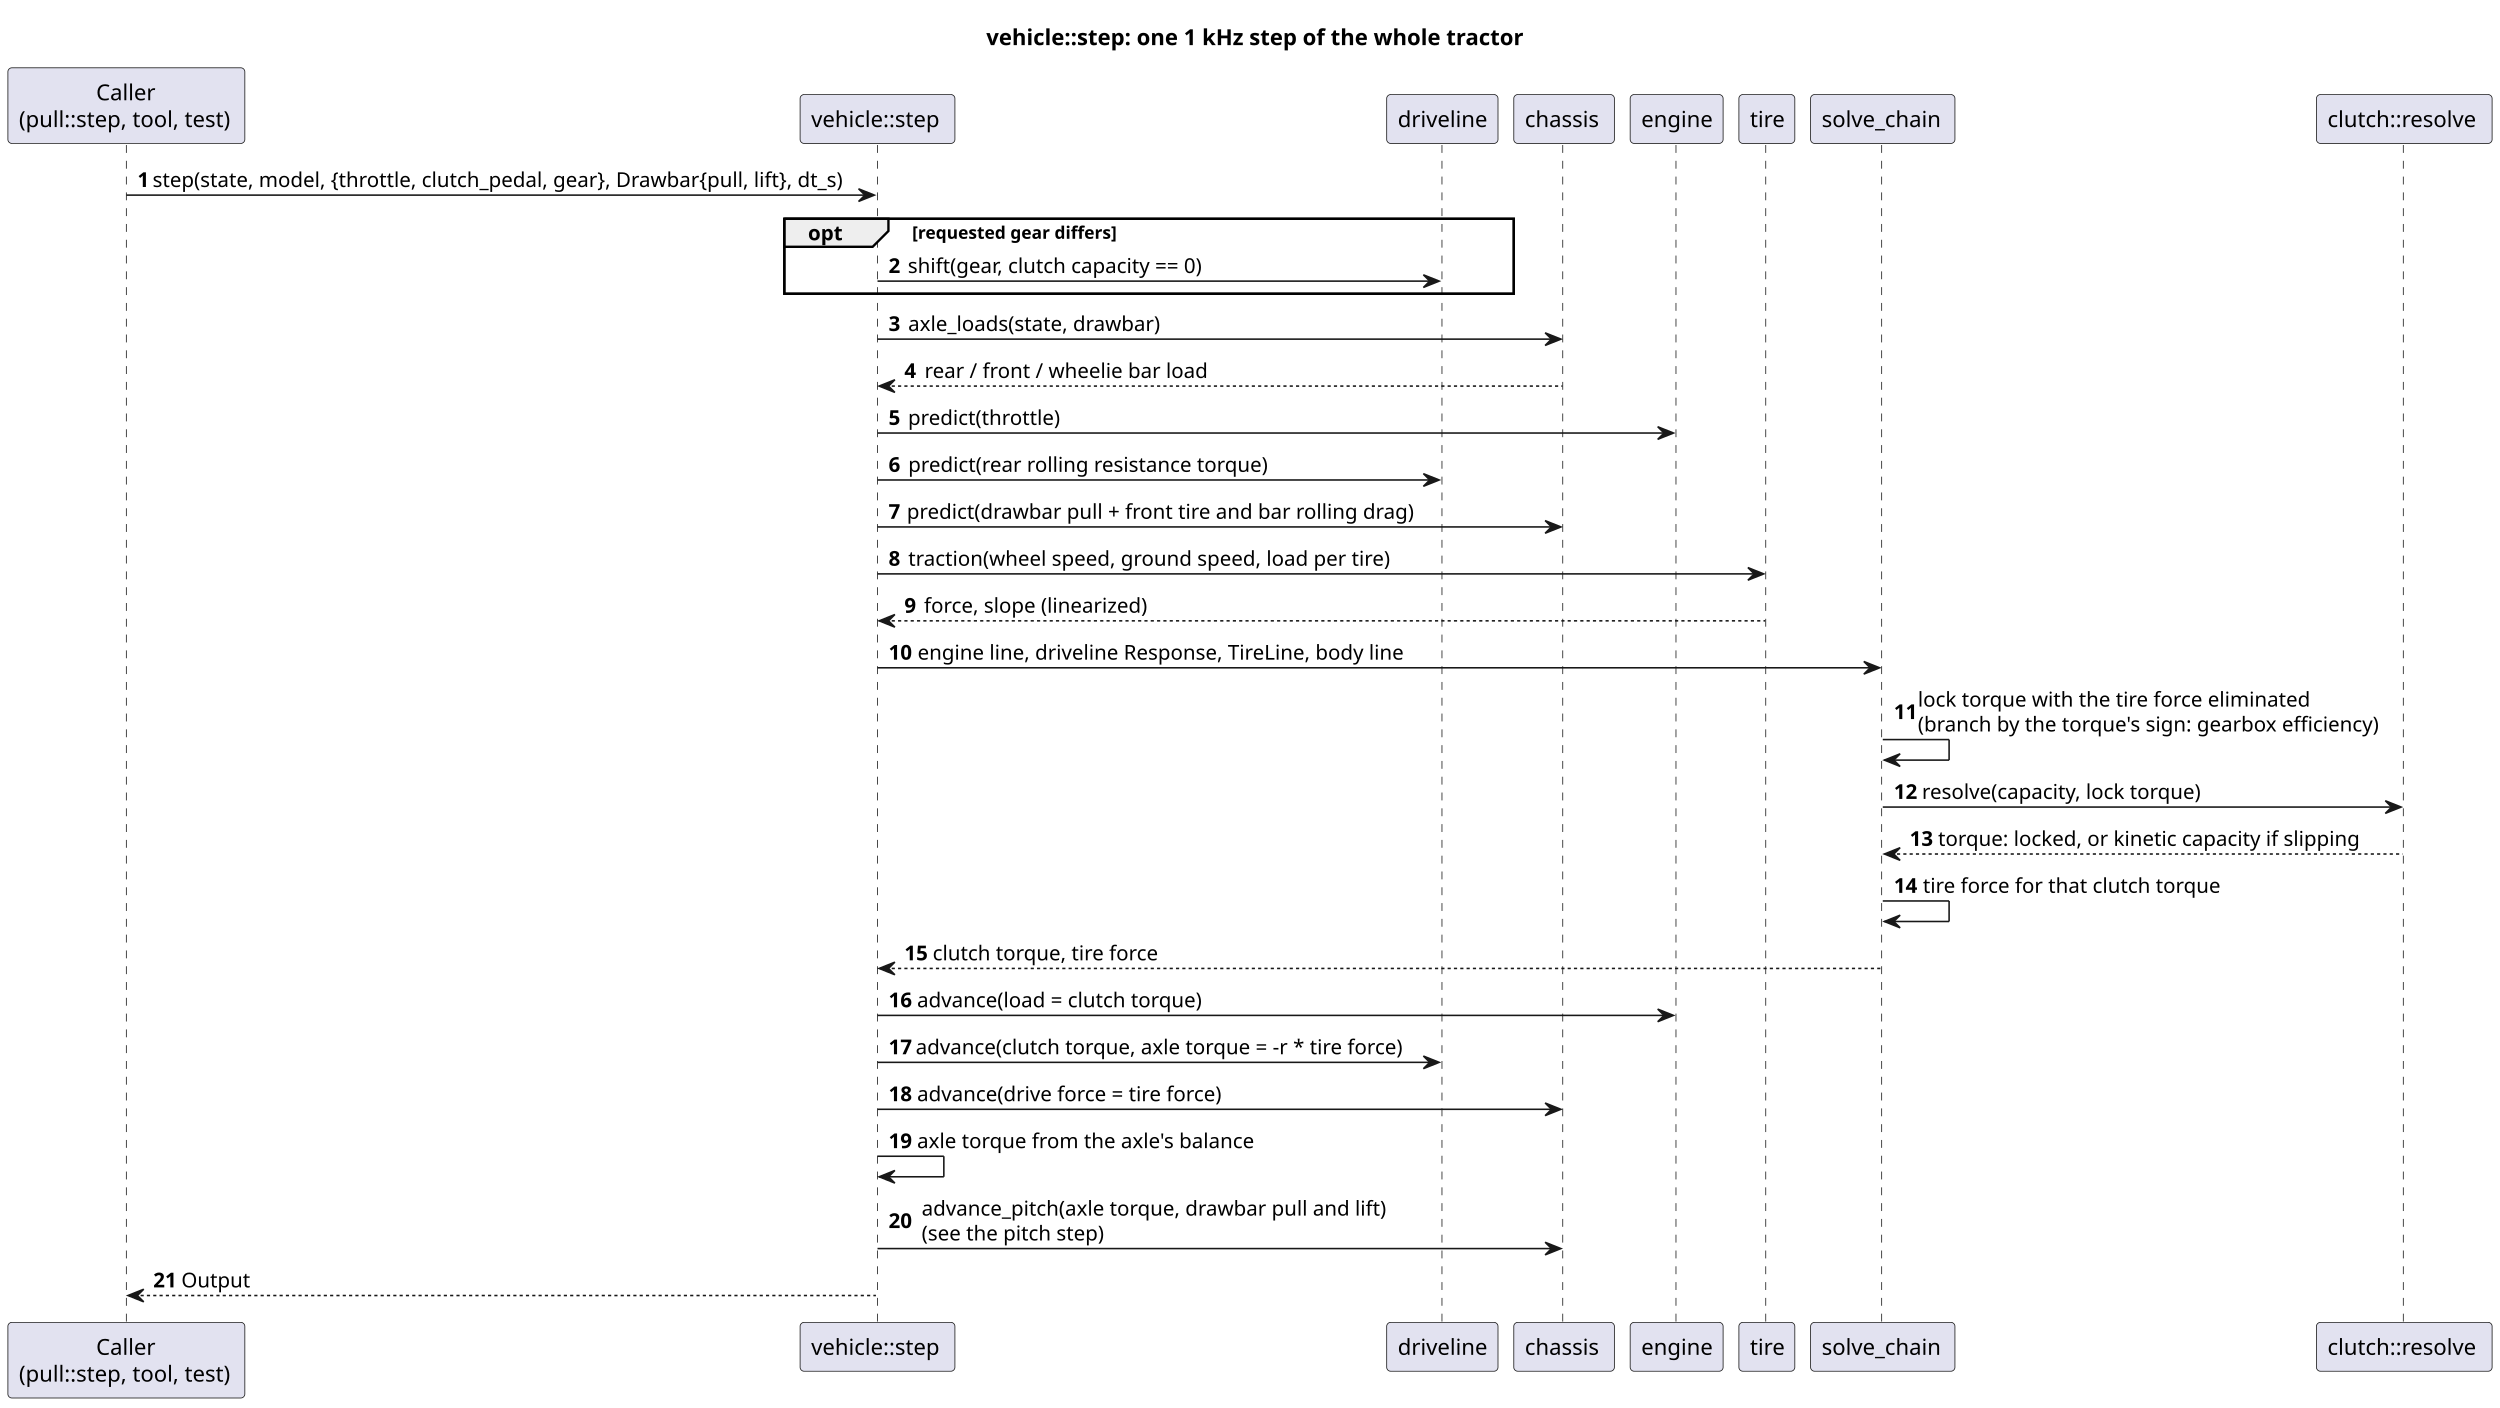
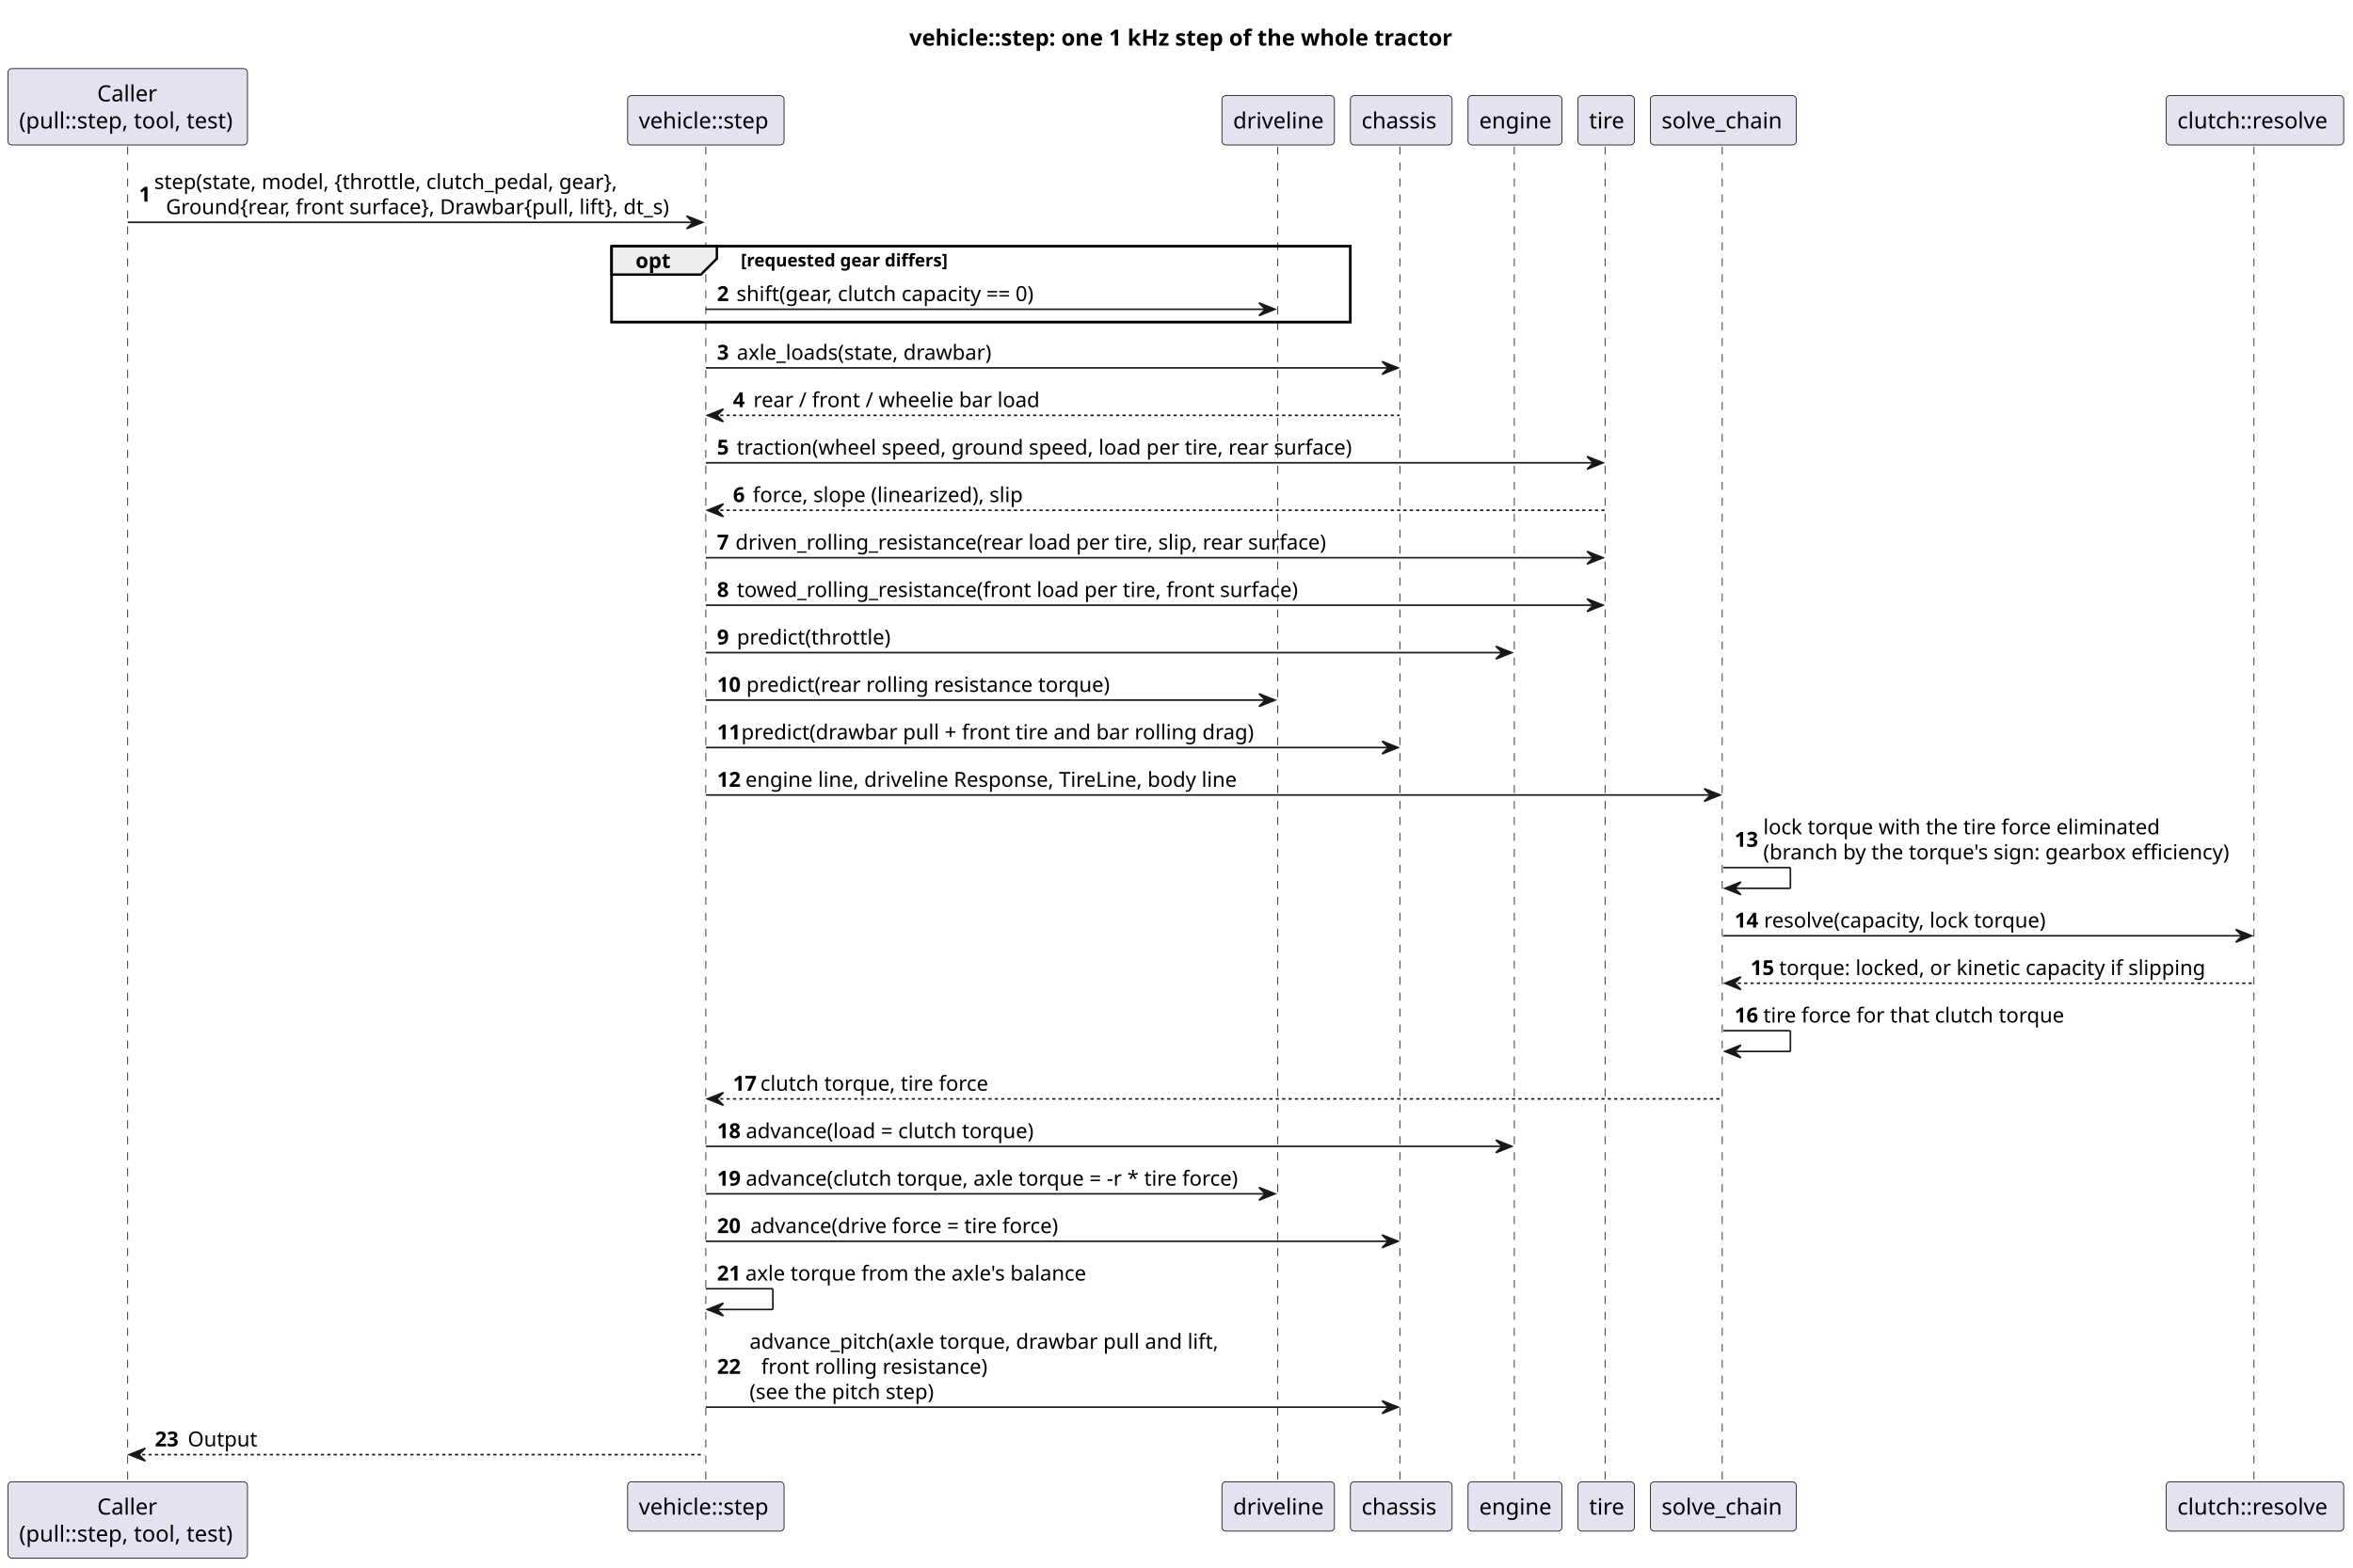
- <svg xmlns="http://www.w3.org/2000/svg" contentStyleType="text/css" height="891px" preserveAspectRatio="none" style="width:1583px;height:891px;background:#FFFFFF;" version="1.1" viewBox="0 0 1583 891" width="1583px" zoomAndPan="magnify">
+ <svg xmlns="http://www.w3.org/2000/svg" contentStyleType="text/css" height="982px" preserveAspectRatio="none" style="width:1474px;height:982px;background:#FFFFFF;" version="1.1" viewBox="0 0 1474 982" width="1474px" zoomAndPan="magnify">
  <defs />
  <g>
-     <text fill="#000000" font-family="sans-serif" font-size="14" font-weight="bold" lengthAdjust="spacing" textLength="332.992" x="624.503" y="28.562">vehicle::step: one 1 kHz step of the whole tractor</text>
-     <rect fill="none" height="47.459" style="stroke:#000000;stroke-width:1.5;" width="461.902" x="496.628" y="138.548" />
-     <line style="stroke:#181818;stroke-width:0.5;stroke-dasharray:5.0,5.0;" x1="80" x2="80" y1="91.818" y2="838.326" />
-     <line style="stroke:#181818;stroke-width:0.5;stroke-dasharray:5.0,5.0;" x1="555.628" x2="555.628" y1="91.818" y2="838.326" />
-     <line style="stroke:#181818;stroke-width:0.5;stroke-dasharray:5.0,5.0;" x1="913.052" x2="913.052" y1="91.818" y2="838.326" />
-     <line style="stroke:#181818;stroke-width:0.5;stroke-dasharray:5.0,5.0;" x1="989.53" x2="989.53" y1="91.818" y2="838.326" />
-     <line style="stroke:#181818;stroke-width:0.5;stroke-dasharray:5.0,5.0;" x1="1061.227" x2="1061.227" y1="91.818" y2="838.326" />
-     <line style="stroke:#181818;stroke-width:0.5;stroke-dasharray:5.0,5.0;" x1="1118.071" x2="1118.071" y1="91.818" y2="838.326" />
-     <line style="stroke:#181818;stroke-width:0.5;stroke-dasharray:5.0,5.0;" x1="1191.475" x2="1191.475" y1="91.818" y2="838.326" />
-     <line style="stroke:#181818;stroke-width:0.5;stroke-dasharray:5.0,5.0;" x1="1521.772" x2="1521.772" y1="91.818" y2="838.326" />
+     <text fill="#000000" font-family="sans-serif" font-size="14" font-weight="bold" lengthAdjust="spacing" textLength="332.992" x="569.596" y="28.562">vehicle::step: one 1 kHz step of the whole tractor</text>
+     <rect fill="none" height="47.459" style="stroke:#000000;stroke-width:1.5;" width="462.785" x="383.144" y="154.277" />
+     <line style="stroke:#181818;stroke-width:0.5;stroke-dasharray:5.0,5.0;" x1="80" x2="80" y1="91.818" y2="929.244" />
+     <line style="stroke:#181818;stroke-width:0.5;stroke-dasharray:5.0,5.0;" x1="442.144" x2="442.144" y1="91.818" y2="929.244" />
+     <line style="stroke:#181818;stroke-width:0.5;stroke-dasharray:5.0,5.0;" x1="800.451" x2="800.451" y1="91.818" y2="929.244" />
+     <line style="stroke:#181818;stroke-width:0.5;stroke-dasharray:5.0,5.0;" x1="876.929" x2="876.929" y1="91.818" y2="929.244" />
+     <line style="stroke:#181818;stroke-width:0.5;stroke-dasharray:5.0,5.0;" x1="948.626" x2="948.626" y1="91.818" y2="929.244" />
+     <line style="stroke:#181818;stroke-width:0.5;stroke-dasharray:5.0,5.0;" x1="1005.47" x2="1005.47" y1="91.818" y2="929.244" />
+     <line style="stroke:#181818;stroke-width:0.5;stroke-dasharray:5.0,5.0;" x1="1078.873" x2="1078.873" y1="91.818" y2="929.244" />
+     <line style="stroke:#181818;stroke-width:0.5;stroke-dasharray:5.0,5.0;" x1="1411.957" x2="1411.957" y1="91.818" y2="929.244" />
    <rect fill="#E2E2F0" height="47.879" rx="2.5" ry="2.5" style="stroke:#181818;stroke-width:0.5;" width="150.028" x="5" y="42.94" />
    <text fill="#000000" font-family="sans-serif" font-size="14" lengthAdjust="spacing" textLength="38.302" x="60.863" y="63.502">Caller</text>
    <text fill="#000000" font-family="sans-serif" font-size="14" lengthAdjust="spacing" textLength="136.028" x="12" y="80.441">(pull::step, tool, test)</text>
-     <rect fill="#E2E2F0" height="47.879" rx="2.5" ry="2.5" style="stroke:#181818;stroke-width:0.5;" width="150.028" x="5" y="837.326" />
-     <text fill="#000000" font-family="sans-serif" font-size="14" lengthAdjust="spacing" textLength="38.302" x="60.863" y="857.889">Caller</text>
-     <text fill="#000000" font-family="sans-serif" font-size="14" lengthAdjust="spacing" textLength="136.028" x="12" y="874.828">(pull::step, tool, test)</text>
-     <rect fill="#E2E2F0" height="30.939" rx="2.5" ry="2.5" style="stroke:#181818;stroke-width:0.5;" width="98.02" x="506.628" y="59.879" />
-     <text fill="#000000" font-family="sans-serif" font-size="14" lengthAdjust="spacing" textLength="84.02" x="513.628" y="80.441">vehicle::step</text>
-     <rect fill="#E2E2F0" height="30.939" rx="2.5" ry="2.5" style="stroke:#181818;stroke-width:0.5;" width="98.02" x="506.628" y="837.326" />
-     <text fill="#000000" font-family="sans-serif" font-size="14" lengthAdjust="spacing" textLength="84.02" x="513.628" y="857.889">vehicle::step</text>
-     <rect fill="#E2E2F0" height="30.939" rx="2.5" ry="2.5" style="stroke:#181818;stroke-width:0.5;" width="70.478" x="878.052" y="59.879" />
-     <text fill="#000000" font-family="sans-serif" font-size="14" lengthAdjust="spacing" textLength="56.478" x="885.052" y="80.441">driveline</text>
-     <rect fill="#E2E2F0" height="30.939" rx="2.5" ry="2.5" style="stroke:#181818;stroke-width:0.5;" width="70.478" x="878.052" y="837.326" />
-     <text fill="#000000" font-family="sans-serif" font-size="14" lengthAdjust="spacing" textLength="56.478" x="885.052" y="857.889">driveline</text>
-     <rect fill="#E2E2F0" height="30.939" rx="2.5" ry="2.5" style="stroke:#181818;stroke-width:0.5;" width="63.697" x="958.53" y="59.879" />
-     <text fill="#000000" font-family="sans-serif" font-size="14" lengthAdjust="spacing" textLength="49.697" x="965.53" y="80.441">chassis</text>
-     <rect fill="#E2E2F0" height="30.939" rx="2.5" ry="2.5" style="stroke:#181818;stroke-width:0.5;" width="63.697" x="958.53" y="837.326" />
-     <text fill="#000000" font-family="sans-serif" font-size="14" lengthAdjust="spacing" textLength="49.697" x="965.53" y="857.889">chassis</text>
-     <rect fill="#E2E2F0" height="30.939" rx="2.5" ry="2.5" style="stroke:#181818;stroke-width:0.5;" width="58.844" x="1032.227" y="59.879" />
-     <text fill="#000000" font-family="sans-serif" font-size="14" lengthAdjust="spacing" textLength="44.844" x="1039.227" y="80.441">engine</text>
-     <rect fill="#E2E2F0" height="30.939" rx="2.5" ry="2.5" style="stroke:#181818;stroke-width:0.5;" width="58.844" x="1032.227" y="837.326" />
-     <text fill="#000000" font-family="sans-serif" font-size="14" lengthAdjust="spacing" textLength="44.844" x="1039.227" y="857.889">engine</text>
-     <rect fill="#E2E2F0" height="30.939" rx="2.5" ry="2.5" style="stroke:#181818;stroke-width:0.5;" width="35.403" x="1101.071" y="59.879" />
-     <text fill="#000000" font-family="sans-serif" font-size="14" lengthAdjust="spacing" textLength="21.403" x="1108.071" y="80.441">tire</text>
-     <rect fill="#E2E2F0" height="30.939" rx="2.5" ry="2.5" style="stroke:#181818;stroke-width:0.5;" width="35.403" x="1101.071" y="837.326" />
-     <text fill="#000000" font-family="sans-serif" font-size="14" lengthAdjust="spacing" textLength="21.403" x="1108.071" y="857.889">tire</text>
-     <rect fill="#E2E2F0" height="30.939" rx="2.5" ry="2.5" style="stroke:#181818;stroke-width:0.5;" width="91.39" x="1146.475" y="59.879" />
-     <text fill="#000000" font-family="sans-serif" font-size="14" lengthAdjust="spacing" textLength="77.39" x="1153.475" y="80.441">solve_chain</text>
-     <rect fill="#E2E2F0" height="30.939" rx="2.5" ry="2.5" style="stroke:#181818;stroke-width:0.5;" width="91.39" x="1146.475" y="837.326" />
-     <text fill="#000000" font-family="sans-serif" font-size="14" lengthAdjust="spacing" textLength="77.39" x="1153.475" y="857.889">solve_chain</text>
-     <rect fill="#E2E2F0" height="30.939" rx="2.5" ry="2.5" style="stroke:#181818;stroke-width:0.5;" width="111.228" x="1466.772" y="59.879" />
-     <text fill="#000000" font-family="sans-serif" font-size="14" lengthAdjust="spacing" textLength="97.228" x="1473.772" y="80.441">clutch::resolve</text>
-     <rect fill="#E2E2F0" height="30.939" rx="2.5" ry="2.5" style="stroke:#181818;stroke-width:0.5;" width="111.228" x="1466.772" y="837.326" />
-     <text fill="#000000" font-family="sans-serif" font-size="14" lengthAdjust="spacing" textLength="97.228" x="1473.772" y="857.889">clutch::resolve</text>
-     <polygon fill="#181818" points="543.638,119.548,553.638,123.548,543.638,127.548,547.638,123.548" style="stroke:#181818;stroke-width:1.0;" />
-     <line style="stroke:#181818;stroke-width:1.0;" x1="80.014" x2="549.638" y1="123.548" y2="123.548" />
-     <text fill="#000000" font-family="sans-serif" font-size="13" font-weight="bold" lengthAdjust="spacing" textLength="5.605" x="87.014" y="118.412">1</text>
-     <text fill="#000000" font-family="sans-serif" font-size="13" lengthAdjust="spacing" textLength="442.019" x="96.619" y="118.412">step(state, model, {throttle, clutch_pedal, gear}, Drawbar{pull, lift}, dt_s)</text>
-     <path d="M496.628,138.548 L562.556,138.548 L562.556,146.277 L552.556,156.277 L496.628,156.277 L496.628,138.548 " fill="#EEEEEE" style="stroke:#000000;stroke-width:1.5;" />
-     <rect fill="none" height="47.459" style="stroke:#000000;stroke-width:1.5;" width="461.902" x="496.628" y="138.548" />
-     <text fill="#000000" font-family="sans-serif" font-size="13" font-weight="bold" lengthAdjust="spacing" textLength="20.928" x="511.628" y="152.142">opt</text>
-     <text fill="#000000" font-family="sans-serif" font-size="11" font-weight="bold" lengthAdjust="spacing" textLength="128.777" x="577.556" y="151.204">[requested gear differs]</text>
-     <polygon fill="#181818" points="901.291,174.007,911.291,178.007,901.291,182.007,905.291,178.007" style="stroke:#181818;stroke-width:1.0;" />
-     <line style="stroke:#181818;stroke-width:1.0;" x1="555.638" x2="907.291" y1="178.007" y2="178.007" />
-     <text fill="#000000" font-family="sans-serif" font-size="13" font-weight="bold" lengthAdjust="spacing" textLength="8.188" x="562.638" y="172.871">2</text>
-     <text fill="#000000" font-family="sans-serif" font-size="13" lengthAdjust="spacing" textLength="197.514" x="574.827" y="172.871">shift(gear, clutch capacity == 0)</text>
-     <polygon fill="#181818" points="978.379,210.736,988.379,214.736,978.379,218.736,982.379,214.736" style="stroke:#181818;stroke-width:1.0;" />
-     <line style="stroke:#181818;stroke-width:1.0;" x1="555.638" x2="984.379" y1="214.736" y2="214.736" />
-     <text fill="#000000" font-family="sans-serif" font-size="13" font-weight="bold" lengthAdjust="spacing" textLength="8.392" x="562.638" y="209.601">3</text>
-     <text fill="#000000" font-family="sans-serif" font-size="13" lengthAdjust="spacing" textLength="162.195" x="575.03" y="209.601">axle_loads(state, drawbar)</text>
-     <polygon fill="#181818" points="566.638,240.466,556.638,244.466,566.638,248.466,562.638,244.466" style="stroke:#181818;stroke-width:1.0;" />
-     <line style="stroke:#181818;stroke-width:1.0;stroke-dasharray:2.0,2.0;" x1="560.638" x2="989.379" y1="244.466" y2="244.466" />
-     <text fill="#000000" font-family="sans-serif" font-size="13" font-weight="bold" lengthAdjust="spacing" textLength="8.791" x="572.638" y="239.33">4</text>
-     <text fill="#000000" font-family="sans-serif" font-size="13" lengthAdjust="spacing" textLength="179.125" x="585.43" y="239.33">rear / front / wheelie bar load</text>
-     <polygon fill="#181818" points="1049.649,270.195,1059.649,274.195,1049.649,278.195,1053.649,274.195" style="stroke:#181818;stroke-width:1.0;" />
-     <line style="stroke:#181818;stroke-width:1.0;" x1="555.638" x2="1055.649" y1="274.195" y2="274.195" />
-     <text fill="#000000" font-family="sans-serif" font-size="13" font-weight="bold" lengthAdjust="spacing" textLength="8.309" x="562.638" y="269.06">5</text>
-     <text fill="#000000" font-family="sans-serif" font-size="13" lengthAdjust="spacing" textLength="96.567" x="574.947" y="269.06">predict(throttle)</text>
-     <polygon fill="#181818" points="901.291,299.925,911.291,303.925,901.291,307.925,905.291,303.925" style="stroke:#181818;stroke-width:1.0;" />
-     <line style="stroke:#181818;stroke-width:1.0;" x1="555.638" x2="907.291" y1="303.925" y2="303.925" />
-     <text fill="#000000" font-family="sans-serif" font-size="13" font-weight="bold" lengthAdjust="spacing" textLength="8.442" x="562.638" y="298.789">6</text>
-     <text fill="#000000" font-family="sans-serif" font-size="13" lengthAdjust="spacing" textLength="229.88" x="575.081" y="298.789">predict(rear rolling resistance torque)</text>
-     <polygon fill="#181818" points="978.379,329.654,988.379,333.654,978.379,337.654,982.379,333.654" style="stroke:#181818;stroke-width:1.0;" />
-     <line style="stroke:#181818;stroke-width:1.0;" x1="555.638" x2="984.379" y1="333.654" y2="333.654" />
-     <text fill="#000000" font-family="sans-serif" font-size="13" font-weight="bold" lengthAdjust="spacing" textLength="7.56" x="562.638" y="328.519">7</text>
-     <text fill="#000000" font-family="sans-serif" font-size="13" lengthAdjust="spacing" textLength="321.763" x="574.198" y="328.519">predict(drawbar pull + front tire and bar rolling drag)</text>
-     <polygon fill="#181818" points="1106.773,359.384,1116.773,363.384,1106.773,367.384,1110.773,363.384" style="stroke:#181818;stroke-width:1.0;" />
-     <line style="stroke:#181818;stroke-width:1.0;" x1="555.638" x2="1112.773" y1="363.384" y2="363.384" />
-     <text fill="#000000" font-family="sans-serif" font-size="13" font-weight="bold" lengthAdjust="spacing" textLength="8.461" x="562.638" y="358.248">8</text>
-     <text fill="#000000" font-family="sans-serif" font-size="13" lengthAdjust="spacing" textLength="308.674" x="575.1" y="358.248">traction(wheel speed, ground speed, load per tire)</text>
-     <polygon fill="#181818" points="566.638,389.113,556.638,393.113,566.638,397.113,562.638,393.113" style="stroke:#181818;stroke-width:1.0;" />
-     <line style="stroke:#181818;stroke-width:1.0;stroke-dasharray:2.0,2.0;" x1="560.638" x2="1117.773" y1="393.113" y2="393.113" />
-     <text fill="#000000" font-family="sans-serif" font-size="13" font-weight="bold" lengthAdjust="spacing" textLength="8.442" x="572.638" y="387.978">9</text>
-     <text fill="#000000" font-family="sans-serif" font-size="13" lengthAdjust="spacing" textLength="146.009" x="585.081" y="387.978">force, slope (linearized)</text>
-     <polygon fill="#181818" points="1180.169,418.843,1190.169,422.843,1180.169,426.843,1184.169,422.843" style="stroke:#181818;stroke-width:1.0;" />
-     <line style="stroke:#181818;stroke-width:1.0;" x1="555.638" x2="1186.169" y1="422.843" y2="422.843" />
-     <text fill="#000000" font-family="sans-serif" font-size="13" font-weight="bold" lengthAdjust="spacing" textLength="14.371" x="562.638" y="417.707">10</text>
-     <text fill="#000000" font-family="sans-serif" font-size="13" lengthAdjust="spacing" textLength="311.848" x="581.009" y="417.707">engine line, driveline Response, TireLine, body line</text>
-     <line style="stroke:#181818;stroke-width:1.0;" x1="1192.169" x2="1234.169" y1="468.302" y2="468.302" />
-     <line style="stroke:#181818;stroke-width:1.0;" x1="1234.169" x2="1234.169" y1="468.302" y2="481.302" />
-     <line style="stroke:#181818;stroke-width:1.0;" x1="1193.169" x2="1234.169" y1="481.302" y2="481.302" />
-     <polygon fill="#181818" points="1203.169,477.302,1193.169,481.302,1203.169,485.302,1199.169,481.302" style="stroke:#181818;stroke-width:1.0;" />
-     <text fill="#000000" font-family="sans-serif" font-size="13" font-weight="bold" lengthAdjust="spacing" textLength="11.21" x="1199.169" y="455.301">11</text>
-     <text fill="#000000" font-family="sans-serif" font-size="13" lengthAdjust="spacing" textLength="248.422" x="1214.379" y="447.437">lock torque with the tire force eliminated</text>
-     <text fill="#000000" font-family="sans-serif" font-size="13" lengthAdjust="spacing" textLength="301.006" x="1214.379" y="463.166">(branch by the torque's sign: gearbox efficiency)</text>
-     <polygon fill="#181818" points="1510.385,507.031,1520.385,511.031,1510.385,515.031,1514.385,511.031" style="stroke:#181818;stroke-width:1.0;" />
-     <line style="stroke:#181818;stroke-width:1.0;" x1="1192.169" x2="1516.385" y1="511.031" y2="511.031" />
-     <text fill="#000000" font-family="sans-serif" font-size="13" font-weight="bold" lengthAdjust="spacing" textLength="13.793" x="1199.169" y="505.896">12</text>
-     <text fill="#000000" font-family="sans-serif" font-size="13" lengthAdjust="spacing" textLength="183.498" x="1216.963" y="505.896">resolve(capacity, lock torque)</text>
-     <polygon fill="#181818" points="1203.169,536.761,1193.169,540.761,1203.169,544.761,1199.169,540.761" style="stroke:#181818;stroke-width:1.0;" />
-     <line style="stroke:#181818;stroke-width:1.0;stroke-dasharray:2.0,2.0;" x1="1197.169" x2="1521.385" y1="540.761" y2="540.761" />
-     <text fill="#000000" font-family="sans-serif" font-size="13" font-weight="bold" lengthAdjust="spacing" textLength="13.997" x="1209.169" y="535.625">13</text>
-     <text fill="#000000" font-family="sans-serif" font-size="13" lengthAdjust="spacing" textLength="271.661" x="1227.166" y="535.625">torque: locked, or kinetic capacity if slipping</text>
-     <line style="stroke:#181818;stroke-width:1.0;" x1="1192.169" x2="1234.169" y1="570.49" y2="570.49" />
-     <line style="stroke:#181818;stroke-width:1.0;" x1="1234.169" x2="1234.169" y1="570.49" y2="583.49" />
-     <line style="stroke:#181818;stroke-width:1.0;" x1="1193.169" x2="1234.169" y1="583.49" y2="583.49" />
-     <polygon fill="#181818" points="1203.169,579.49,1193.169,583.49,1203.169,587.49,1199.169,583.49" style="stroke:#181818;stroke-width:1.0;" />
-     <text fill="#000000" font-family="sans-serif" font-size="13" font-weight="bold" lengthAdjust="spacing" textLength="14.396" x="1199.169" y="565.355">14</text>
-     <text fill="#000000" font-family="sans-serif" font-size="13" lengthAdjust="spacing" textLength="189.452" x="1217.566" y="565.355">tire force for that clutch torque</text>
-     <polygon fill="#181818" points="566.638,609.22,556.638,613.22,566.638,617.22,562.638,613.22" style="stroke:#181818;stroke-width:1.0;" />
-     <line style="stroke:#181818;stroke-width:1.0;stroke-dasharray:2.0,2.0;" x1="560.638" x2="1191.169" y1="613.22" y2="613.22" />
-     <text fill="#000000" font-family="sans-serif" font-size="13" font-weight="bold" lengthAdjust="spacing" textLength="13.914" x="572.638" y="608.084">15</text>
-     <text fill="#000000" font-family="sans-serif" font-size="13" lengthAdjust="spacing" textLength="144.892" x="590.552" y="608.084">clutch torque, tire force</text>
-     <polygon fill="#181818" points="1049.649,638.949,1059.649,642.949,1049.649,646.949,1053.649,642.949" style="stroke:#181818;stroke-width:1.0;" />
-     <line style="stroke:#181818;stroke-width:1.0;" x1="555.638" x2="1055.649" y1="642.949" y2="642.949" />
-     <text fill="#000000" font-family="sans-serif" font-size="13" font-weight="bold" lengthAdjust="spacing" textLength="14.047" x="562.638" y="637.813">16</text>
-     <text fill="#000000" font-family="sans-serif" font-size="13" lengthAdjust="spacing" textLength="185.606" x="580.686" y="637.813">advance(load = clutch torque)</text>
-     <polygon fill="#181818" points="901.291,668.679,911.291,672.679,901.291,676.679,905.291,672.679" style="stroke:#181818;stroke-width:1.0;" />
-     <line style="stroke:#181818;stroke-width:1.0;" x1="555.638" x2="907.291" y1="672.679" y2="672.679" />
-     <text fill="#000000" font-family="sans-serif" font-size="13" font-weight="bold" lengthAdjust="spacing" textLength="13.165" x="562.638" y="667.543">17</text>
-     <text fill="#000000" font-family="sans-serif" font-size="13" lengthAdjust="spacing" textLength="316.488" x="579.803" y="667.543">advance(clutch torque, axle torque = -r * tire force)</text>
-     <polygon fill="#181818" points="978.379,698.408,988.379,702.408,978.379,706.408,982.379,702.408" style="stroke:#181818;stroke-width:1.0;" />
-     <line style="stroke:#181818;stroke-width:1.0;" x1="555.638" x2="984.379" y1="702.408" y2="702.408" />
-     <text fill="#000000" font-family="sans-serif" font-size="13" font-weight="bold" lengthAdjust="spacing" textLength="14.066" x="562.638" y="697.273">18</text>
-     <text fill="#000000" font-family="sans-serif" font-size="13" lengthAdjust="spacing" textLength="201.037" x="580.705" y="697.273">advance(drive force = tire force)</text>
-     <line style="stroke:#181818;stroke-width:1.0;" x1="555.638" x2="597.638" y1="732.138" y2="732.138" />
-     <line style="stroke:#181818;stroke-width:1.0;" x1="597.638" x2="597.638" y1="732.138" y2="745.138" />
-     <line style="stroke:#181818;stroke-width:1.0;" x1="556.638" x2="597.638" y1="745.138" y2="745.138" />
-     <polygon fill="#181818" points="566.638,741.138,556.638,745.138,566.638,749.138,562.638,745.138" style="stroke:#181818;stroke-width:1.0;" />
-     <text fill="#000000" font-family="sans-serif" font-size="13" font-weight="bold" lengthAdjust="spacing" textLength="14.047" x="562.638" y="727.002">19</text>
-     <text fill="#000000" font-family="sans-serif" font-size="13" lengthAdjust="spacing" textLength="216.258" x="580.686" y="727.002">axle torque from the axle's balance</text>
-     <polygon fill="#181818" points="978.379,786.597,988.379,790.597,978.379,794.597,982.379,790.597" style="stroke:#181818;stroke-width:1.0;" />
-     <line style="stroke:#181818;stroke-width:1.0;" x1="555.638" x2="984.379" y1="790.597" y2="790.597" />
-     <text fill="#000000" font-family="sans-serif" font-size="13" font-weight="bold" lengthAdjust="spacing" textLength="16.955" x="562.638" y="777.596">20</text>
-     <text fill="#000000" font-family="sans-serif" font-size="13" lengthAdjust="spacing" textLength="296.95" x="583.593" y="769.731">advance_pitch(axle torque, drawbar pull and lift)</text>
-     <text fill="#000000" font-family="sans-serif" font-size="13" lengthAdjust="spacing" textLength="119.12" x="583.593" y="785.461">(see the pitch step)</text>
-     <polygon fill="#181818" points="91.014,816.326,81.014,820.326,91.014,824.326,87.014,820.326" style="stroke:#181818;stroke-width:1.0;" />
-     <line style="stroke:#181818;stroke-width:1.0;stroke-dasharray:2.0,2.0;" x1="85.014" x2="554.638" y1="820.326" y2="820.326" />
-     <text fill="#000000" font-family="sans-serif" font-size="13" font-weight="bold" lengthAdjust="spacing" textLength="13.793" x="97.014" y="815.19">21</text>
-     <text fill="#000000" font-family="sans-serif" font-size="13" lengthAdjust="spacing" textLength="41.78" x="114.808" y="815.19">Output</text>
+     <rect fill="#E2E2F0" height="47.879" rx="2.5" ry="2.5" style="stroke:#181818;stroke-width:0.5;" width="150.028" x="5" y="928.244" />
+     <text fill="#000000" font-family="sans-serif" font-size="14" lengthAdjust="spacing" textLength="38.302" x="60.863" y="948.807">Caller</text>
+     <text fill="#000000" font-family="sans-serif" font-size="14" lengthAdjust="spacing" textLength="136.028" x="12" y="965.746">(pull::step, tool, test)</text>
+     <rect fill="#E2E2F0" height="30.939" rx="2.5" ry="2.5" style="stroke:#181818;stroke-width:0.5;" width="98.02" x="393.144" y="59.879" />
+     <text fill="#000000" font-family="sans-serif" font-size="14" lengthAdjust="spacing" textLength="84.02" x="400.144" y="80.441">vehicle::step</text>
+     <rect fill="#E2E2F0" height="30.939" rx="2.5" ry="2.5" style="stroke:#181818;stroke-width:0.5;" width="98.02" x="393.144" y="928.244" />
+     <text fill="#000000" font-family="sans-serif" font-size="14" lengthAdjust="spacing" textLength="84.02" x="400.144" y="948.807">vehicle::step</text>
+     <rect fill="#E2E2F0" height="30.939" rx="2.5" ry="2.5" style="stroke:#181818;stroke-width:0.5;" width="70.478" x="765.451" y="59.879" />
+     <text fill="#000000" font-family="sans-serif" font-size="14" lengthAdjust="spacing" textLength="56.478" x="772.451" y="80.441">driveline</text>
+     <rect fill="#E2E2F0" height="30.939" rx="2.5" ry="2.5" style="stroke:#181818;stroke-width:0.5;" width="70.478" x="765.451" y="928.244" />
+     <text fill="#000000" font-family="sans-serif" font-size="14" lengthAdjust="spacing" textLength="56.478" x="772.451" y="948.807">driveline</text>
+     <rect fill="#E2E2F0" height="30.939" rx="2.5" ry="2.5" style="stroke:#181818;stroke-width:0.5;" width="63.697" x="845.929" y="59.879" />
+     <text fill="#000000" font-family="sans-serif" font-size="14" lengthAdjust="spacing" textLength="49.697" x="852.929" y="80.441">chassis</text>
+     <rect fill="#E2E2F0" height="30.939" rx="2.5" ry="2.5" style="stroke:#181818;stroke-width:0.5;" width="63.697" x="845.929" y="928.244" />
+     <text fill="#000000" font-family="sans-serif" font-size="14" lengthAdjust="spacing" textLength="49.697" x="852.929" y="948.807">chassis</text>
+     <rect fill="#E2E2F0" height="30.939" rx="2.5" ry="2.5" style="stroke:#181818;stroke-width:0.5;" width="58.844" x="919.626" y="59.879" />
+     <text fill="#000000" font-family="sans-serif" font-size="14" lengthAdjust="spacing" textLength="44.844" x="926.626" y="80.441">engine</text>
+     <rect fill="#E2E2F0" height="30.939" rx="2.5" ry="2.5" style="stroke:#181818;stroke-width:0.5;" width="58.844" x="919.626" y="928.244" />
+     <text fill="#000000" font-family="sans-serif" font-size="14" lengthAdjust="spacing" textLength="44.844" x="926.626" y="948.807">engine</text>
+     <rect fill="#E2E2F0" height="30.939" rx="2.5" ry="2.5" style="stroke:#181818;stroke-width:0.5;" width="35.403" x="988.47" y="59.879" />
+     <text fill="#000000" font-family="sans-serif" font-size="14" lengthAdjust="spacing" textLength="21.403" x="995.47" y="80.441">tire</text>
+     <rect fill="#E2E2F0" height="30.939" rx="2.5" ry="2.5" style="stroke:#181818;stroke-width:0.5;" width="35.403" x="988.47" y="928.244" />
+     <text fill="#000000" font-family="sans-serif" font-size="14" lengthAdjust="spacing" textLength="21.403" x="995.47" y="948.807">tire</text>
+     <rect fill="#E2E2F0" height="30.939" rx="2.5" ry="2.5" style="stroke:#181818;stroke-width:0.5;" width="91.39" x="1033.873" y="59.879" />
+     <text fill="#000000" font-family="sans-serif" font-size="14" lengthAdjust="spacing" textLength="77.39" x="1040.873" y="80.441">solve_chain</text>
+     <rect fill="#E2E2F0" height="30.939" rx="2.5" ry="2.5" style="stroke:#181818;stroke-width:0.5;" width="91.39" x="1033.873" y="928.244" />
+     <text fill="#000000" font-family="sans-serif" font-size="14" lengthAdjust="spacing" textLength="77.39" x="1040.873" y="948.807">solve_chain</text>
+     <rect fill="#E2E2F0" height="30.939" rx="2.5" ry="2.5" style="stroke:#181818;stroke-width:0.5;" width="111.228" x="1356.957" y="59.879" />
+     <text fill="#000000" font-family="sans-serif" font-size="14" lengthAdjust="spacing" textLength="97.228" x="1363.957" y="80.441">clutch::resolve</text>
+     <rect fill="#E2E2F0" height="30.939" rx="2.5" ry="2.5" style="stroke:#181818;stroke-width:0.5;" width="111.228" x="1356.957" y="928.244" />
+     <text fill="#000000" font-family="sans-serif" font-size="14" lengthAdjust="spacing" textLength="97.228" x="1363.957" y="948.807">clutch::resolve</text>
+     <polygon fill="#181818" points="430.155,135.277,440.155,139.277,430.155,143.277,434.155,139.277" style="stroke:#181818;stroke-width:1.0;" />
+     <line style="stroke:#181818;stroke-width:1.0;" x1="80.014" x2="436.155" y1="139.277" y2="139.277" />
+     <text fill="#000000" font-family="sans-serif" font-size="13" font-weight="bold" lengthAdjust="spacing" textLength="5.605" x="87.014" y="126.277">1</text>
+     <text fill="#000000" font-family="sans-serif" font-size="13" lengthAdjust="spacing" textLength="293.059" x="96.619" y="118.412">step(state, model, {throttle, clutch_pedal, gear},</text>
+     <text fill="#000000" font-family="sans-serif" font-size="13" lengthAdjust="spacing" textLength="321.223" x="103.932" y="134.142">Ground{rear, front surface}, Drawbar{pull, lift}, dt_s)</text>
+     <path d="M383.144,154.277 L449.073,154.277 L449.073,162.007 L439.073,172.007 L383.144,172.007 L383.144,154.277 " fill="#EEEEEE" style="stroke:#000000;stroke-width:1.5;" />
+     <rect fill="none" height="47.459" style="stroke:#000000;stroke-width:1.5;" width="462.785" x="383.144" y="154.277" />
+     <text fill="#000000" font-family="sans-serif" font-size="13" font-weight="bold" lengthAdjust="spacing" textLength="20.928" x="398.144" y="167.871">opt</text>
+     <text fill="#000000" font-family="sans-serif" font-size="11" font-weight="bold" lengthAdjust="spacing" textLength="128.777" x="464.073" y="166.934">[requested gear differs]</text>
+     <polygon fill="#181818" points="788.69,189.736,798.69,193.736,788.69,197.736,792.69,193.736" style="stroke:#181818;stroke-width:1.0;" />
+     <line style="stroke:#181818;stroke-width:1.0;" x1="442.155" x2="794.69" y1="193.736" y2="193.736" />
+     <text fill="#000000" font-family="sans-serif" font-size="13" font-weight="bold" lengthAdjust="spacing" textLength="8.188" x="449.155" y="188.601">2</text>
+     <text fill="#000000" font-family="sans-serif" font-size="13" lengthAdjust="spacing" textLength="197.514" x="461.343" y="188.601">shift(gear, clutch capacity == 0)</text>
+     <polygon fill="#181818" points="865.778,226.466,875.778,230.466,865.778,234.466,869.778,230.466" style="stroke:#181818;stroke-width:1.0;" />
+     <line style="stroke:#181818;stroke-width:1.0;" x1="442.155" x2="871.778" y1="230.466" y2="230.466" />
+     <text fill="#000000" font-family="sans-serif" font-size="13" font-weight="bold" lengthAdjust="spacing" textLength="8.392" x="449.155" y="225.33">3</text>
+     <text fill="#000000" font-family="sans-serif" font-size="13" lengthAdjust="spacing" textLength="162.195" x="461.546" y="225.33">axle_loads(state, drawbar)</text>
+     <polygon fill="#181818" points="453.155,256.195,443.155,260.195,453.155,264.195,449.155,260.195" style="stroke:#181818;stroke-width:1.0;" />
+     <line style="stroke:#181818;stroke-width:1.0;stroke-dasharray:2.0,2.0;" x1="447.155" x2="876.778" y1="260.195" y2="260.195" />
+     <text fill="#000000" font-family="sans-serif" font-size="13" font-weight="bold" lengthAdjust="spacing" textLength="8.791" x="459.155" y="255.06">4</text>
+     <text fill="#000000" font-family="sans-serif" font-size="13" lengthAdjust="spacing" textLength="179.125" x="471.946" y="255.06">rear / front / wheelie bar load</text>
+     <polygon fill="#181818" points="994.172,285.925,1004.172,289.925,994.172,293.925,998.172,289.925" style="stroke:#181818;stroke-width:1.0;" />
+     <line style="stroke:#181818;stroke-width:1.0;" x1="442.155" x2="1000.172" y1="289.925" y2="289.925" />
+     <text fill="#000000" font-family="sans-serif" font-size="13" font-weight="bold" lengthAdjust="spacing" textLength="8.309" x="449.155" y="284.789">5</text>
+     <text fill="#000000" font-family="sans-serif" font-size="13" lengthAdjust="spacing" textLength="390.959" x="461.464" y="284.789">traction(wheel speed, ground speed, load per tire, rear surface)</text>
+     <polygon fill="#181818" points="453.155,315.654,443.155,319.654,453.155,323.654,449.155,319.654" style="stroke:#181818;stroke-width:1.0;" />
+     <line style="stroke:#181818;stroke-width:1.0;stroke-dasharray:2.0,2.0;" x1="447.155" x2="1005.172" y1="319.654" y2="319.654" />
+     <text fill="#000000" font-family="sans-serif" font-size="13" font-weight="bold" lengthAdjust="spacing" textLength="8.442" x="459.155" y="314.519">6</text>
+     <text fill="#000000" font-family="sans-serif" font-size="13" lengthAdjust="spacing" textLength="174.529" x="471.597" y="314.519">force, slope (linearized), slip</text>
+     <polygon fill="#181818" points="994.172,345.384,1004.172,349.384,994.172,353.384,998.172,349.384" style="stroke:#181818;stroke-width:1.0;" />
+     <line style="stroke:#181818;stroke-width:1.0;" x1="442.155" x2="1000.172" y1="349.384" y2="349.384" />
+     <text fill="#000000" font-family="sans-serif" font-size="13" font-weight="bold" lengthAdjust="spacing" textLength="7.56" x="449.155" y="344.248">7</text>
+     <text fill="#000000" font-family="sans-serif" font-size="13" lengthAdjust="spacing" textLength="374.232" x="460.715" y="344.248">driven_rolling_resistance(rear load per tire, slip, rear surface)</text>
+     <polygon fill="#181818" points="994.172,375.113,1004.172,379.113,994.172,383.113,998.172,379.113" style="stroke:#181818;stroke-width:1.0;" />
+     <line style="stroke:#181818;stroke-width:1.0;" x1="442.155" x2="1000.172" y1="379.113" y2="379.113" />
+     <text fill="#000000" font-family="sans-serif" font-size="13" font-weight="bold" lengthAdjust="spacing" textLength="8.461" x="449.155" y="373.978">8</text>
+     <text fill="#000000" font-family="sans-serif" font-size="13" lengthAdjust="spacing" textLength="354.904" x="461.616" y="373.978">towed_rolling_resistance(front load per tire, front surface)</text>
+     <polygon fill="#181818" points="937.048,404.843,947.048,408.843,937.048,412.843,941.048,408.843" style="stroke:#181818;stroke-width:1.0;" />
+     <line style="stroke:#181818;stroke-width:1.0;" x1="442.155" x2="943.048" y1="408.843" y2="408.843" />
+     <text fill="#000000" font-family="sans-serif" font-size="13" font-weight="bold" lengthAdjust="spacing" textLength="8.442" x="449.155" y="403.707">9</text>
+     <text fill="#000000" font-family="sans-serif" font-size="13" lengthAdjust="spacing" textLength="96.567" x="461.597" y="403.707">predict(throttle)</text>
+     <polygon fill="#181818" points="788.69,434.572,798.69,438.572,788.69,442.572,792.69,438.572" style="stroke:#181818;stroke-width:1.0;" />
+     <line style="stroke:#181818;stroke-width:1.0;" x1="442.155" x2="794.69" y1="438.572" y2="438.572" />
+     <text fill="#000000" font-family="sans-serif" font-size="13" font-weight="bold" lengthAdjust="spacing" textLength="14.371" x="449.155" y="433.437">10</text>
+     <text fill="#000000" font-family="sans-serif" font-size="13" lengthAdjust="spacing" textLength="229.88" x="467.526" y="433.437">predict(rear rolling resistance torque)</text>
+     <polygon fill="#181818" points="865.778,464.302,875.778,468.302,865.778,472.302,869.778,468.302" style="stroke:#181818;stroke-width:1.0;" />
+     <line style="stroke:#181818;stroke-width:1.0;" x1="442.155" x2="871.778" y1="468.302" y2="468.302" />
+     <text fill="#000000" font-family="sans-serif" font-size="13" font-weight="bold" lengthAdjust="spacing" textLength="11.21" x="449.155" y="463.166">11</text>
+     <text fill="#000000" font-family="sans-serif" font-size="13" lengthAdjust="spacing" textLength="321.763" x="464.365" y="463.166">predict(drawbar pull + front tire and bar rolling drag)</text>
+     <polygon fill="#181818" points="1067.568,494.031,1077.568,498.031,1067.568,502.031,1071.568,498.031" style="stroke:#181818;stroke-width:1.0;" />
+     <line style="stroke:#181818;stroke-width:1.0;" x1="442.155" x2="1073.568" y1="498.031" y2="498.031" />
+     <text fill="#000000" font-family="sans-serif" font-size="13" font-weight="bold" lengthAdjust="spacing" textLength="13.793" x="449.155" y="492.896">12</text>
+     <text fill="#000000" font-family="sans-serif" font-size="13" lengthAdjust="spacing" textLength="311.848" x="466.948" y="492.896">engine line, driveline Response, TireLine, body line</text>
+     <line style="stroke:#181818;stroke-width:1.0;" x1="1079.568" x2="1121.568" y1="543.49" y2="543.49" />
+     <line style="stroke:#181818;stroke-width:1.0;" x1="1121.568" x2="1121.568" y1="543.49" y2="556.49" />
+     <line style="stroke:#181818;stroke-width:1.0;" x1="1080.568" x2="1121.568" y1="556.49" y2="556.49" />
+     <polygon fill="#181818" points="1090.568,552.49,1080.568,556.49,1090.568,560.49,1086.568,556.49" style="stroke:#181818;stroke-width:1.0;" />
+     <text fill="#000000" font-family="sans-serif" font-size="13" font-weight="bold" lengthAdjust="spacing" textLength="13.997" x="1086.568" y="530.49">13</text>
+     <text fill="#000000" font-family="sans-serif" font-size="13" lengthAdjust="spacing" textLength="248.422" x="1104.565" y="522.625">lock torque with the tire force eliminated</text>
+     <text fill="#000000" font-family="sans-serif" font-size="13" lengthAdjust="spacing" textLength="301.006" x="1104.565" y="538.355">(branch by the torque's sign: gearbox efficiency)</text>
+     <polygon fill="#181818" points="1400.571,582.22,1410.571,586.22,1400.571,590.22,1404.571,586.22" style="stroke:#181818;stroke-width:1.0;" />
+     <line style="stroke:#181818;stroke-width:1.0;" x1="1079.568" x2="1406.571" y1="586.22" y2="586.22" />
+     <text fill="#000000" font-family="sans-serif" font-size="13" font-weight="bold" lengthAdjust="spacing" textLength="14.396" x="1086.568" y="581.084">14</text>
+     <text fill="#000000" font-family="sans-serif" font-size="13" lengthAdjust="spacing" textLength="183.498" x="1104.965" y="581.084">resolve(capacity, lock torque)</text>
+     <polygon fill="#181818" points="1090.568,611.949,1080.568,615.949,1090.568,619.949,1086.568,615.949" style="stroke:#181818;stroke-width:1.0;" />
+     <line style="stroke:#181818;stroke-width:1.0;stroke-dasharray:2.0,2.0;" x1="1084.568" x2="1411.571" y1="615.949" y2="615.949" />
+     <text fill="#000000" font-family="sans-serif" font-size="13" font-weight="bold" lengthAdjust="spacing" textLength="13.914" x="1096.568" y="610.813">15</text>
+     <text fill="#000000" font-family="sans-serif" font-size="13" lengthAdjust="spacing" textLength="271.661" x="1114.482" y="610.813">torque: locked, or kinetic capacity if slipping</text>
+     <line style="stroke:#181818;stroke-width:1.0;" x1="1079.568" x2="1121.568" y1="645.679" y2="645.679" />
+     <line style="stroke:#181818;stroke-width:1.0;" x1="1121.568" x2="1121.568" y1="645.679" y2="658.679" />
+     <line style="stroke:#181818;stroke-width:1.0;" x1="1080.568" x2="1121.568" y1="658.679" y2="658.679" />
+     <polygon fill="#181818" points="1090.568,654.679,1080.568,658.679,1090.568,662.679,1086.568,658.679" style="stroke:#181818;stroke-width:1.0;" />
+     <text fill="#000000" font-family="sans-serif" font-size="13" font-weight="bold" lengthAdjust="spacing" textLength="14.047" x="1086.568" y="640.543">16</text>
+     <text fill="#000000" font-family="sans-serif" font-size="13" lengthAdjust="spacing" textLength="189.452" x="1104.616" y="640.543">tire force for that clutch torque</text>
+     <polygon fill="#181818" points="453.155,684.408,443.155,688.408,453.155,692.408,449.155,688.408" style="stroke:#181818;stroke-width:1.0;" />
+     <line style="stroke:#181818;stroke-width:1.0;stroke-dasharray:2.0,2.0;" x1="447.155" x2="1078.568" y1="688.408" y2="688.408" />
+     <text fill="#000000" font-family="sans-serif" font-size="13" font-weight="bold" lengthAdjust="spacing" textLength="13.165" x="459.155" y="683.273">17</text>
+     <text fill="#000000" font-family="sans-serif" font-size="13" lengthAdjust="spacing" textLength="144.892" x="476.32" y="683.273">clutch torque, tire force</text>
+     <polygon fill="#181818" points="937.048,714.138,947.048,718.138,937.048,722.138,941.048,718.138" style="stroke:#181818;stroke-width:1.0;" />
+     <line style="stroke:#181818;stroke-width:1.0;" x1="442.155" x2="943.048" y1="718.138" y2="718.138" />
+     <text fill="#000000" font-family="sans-serif" font-size="13" font-weight="bold" lengthAdjust="spacing" textLength="14.066" x="449.155" y="713.002">18</text>
+     <text fill="#000000" font-family="sans-serif" font-size="13" lengthAdjust="spacing" textLength="185.606" x="467.221" y="713.002">advance(load = clutch torque)</text>
+     <polygon fill="#181818" points="788.69,743.867,798.69,747.867,788.69,751.867,792.69,747.867" style="stroke:#181818;stroke-width:1.0;" />
+     <line style="stroke:#181818;stroke-width:1.0;" x1="442.155" x2="794.69" y1="747.867" y2="747.867" />
+     <text fill="#000000" font-family="sans-serif" font-size="13" font-weight="bold" lengthAdjust="spacing" textLength="14.047" x="449.155" y="742.731">19</text>
+     <text fill="#000000" font-family="sans-serif" font-size="13" lengthAdjust="spacing" textLength="316.488" x="467.202" y="742.731">advance(clutch torque, axle torque = -r * tire force)</text>
+     <polygon fill="#181818" points="865.778,773.597,875.778,777.597,865.778,781.597,869.778,777.597" style="stroke:#181818;stroke-width:1.0;" />
+     <line style="stroke:#181818;stroke-width:1.0;" x1="442.155" x2="871.778" y1="777.597" y2="777.597" />
+     <text fill="#000000" font-family="sans-serif" font-size="13" font-weight="bold" lengthAdjust="spacing" textLength="16.955" x="449.155" y="772.461">20</text>
+     <text fill="#000000" font-family="sans-serif" font-size="13" lengthAdjust="spacing" textLength="201.037" x="470.109" y="772.461">advance(drive force = tire force)</text>
+     <line style="stroke:#181818;stroke-width:1.0;" x1="442.155" x2="484.155" y1="807.326" y2="807.326" />
+     <line style="stroke:#181818;stroke-width:1.0;" x1="484.155" x2="484.155" y1="807.326" y2="820.326" />
+     <line style="stroke:#181818;stroke-width:1.0;" x1="443.155" x2="484.155" y1="820.326" y2="820.326" />
+     <polygon fill="#181818" points="453.155,816.326,443.155,820.326,453.155,824.326,449.155,820.326" style="stroke:#181818;stroke-width:1.0;" />
+     <text fill="#000000" font-family="sans-serif" font-size="13" font-weight="bold" lengthAdjust="spacing" textLength="13.793" x="449.155" y="802.19">21</text>
+     <text fill="#000000" font-family="sans-serif" font-size="13" lengthAdjust="spacing" textLength="216.258" x="466.948" y="802.19">axle torque from the axle's balance</text>
+     <polygon fill="#181818" points="865.778,877.515,875.778,881.515,865.778,885.515,869.778,881.515" style="stroke:#181818;stroke-width:1.0;" />
+     <line style="stroke:#181818;stroke-width:1.0;" x1="442.155" x2="871.778" y1="881.515" y2="881.515" />
+     <text fill="#000000" font-family="sans-serif" font-size="13" font-weight="bold" lengthAdjust="spacing" textLength="16.377" x="449.155" y="860.649">22</text>
+     <text fill="#000000" font-family="sans-serif" font-size="13" lengthAdjust="spacing" textLength="295.953" x="469.532" y="844.92">advance_pitch(axle torque, drawbar pull and lift,</text>
+     <text fill="#000000" font-family="sans-serif" font-size="13" lengthAdjust="spacing" textLength="142.86" x="476.844" y="860.649">front rolling resistance)</text>
+     <text fill="#000000" font-family="sans-serif" font-size="13" lengthAdjust="spacing" textLength="119.12" x="469.532" y="876.379">(see the pitch step)</text>
+     <polygon fill="#181818" points="91.014,907.244,81.014,911.244,91.014,915.244,87.014,911.244" style="stroke:#181818;stroke-width:1.0;" />
+     <line style="stroke:#181818;stroke-width:1.0;stroke-dasharray:2.0,2.0;" x1="85.014" x2="441.155" y1="911.244" y2="911.244" />
+     <text fill="#000000" font-family="sans-serif" font-size="13" font-weight="bold" lengthAdjust="spacing" textLength="16.58" x="97.014" y="906.108">23</text>
+     <text fill="#000000" font-family="sans-serif" font-size="13" lengthAdjust="spacing" textLength="41.78" x="117.594" y="906.108">Output</text>
  </g>
</svg>
